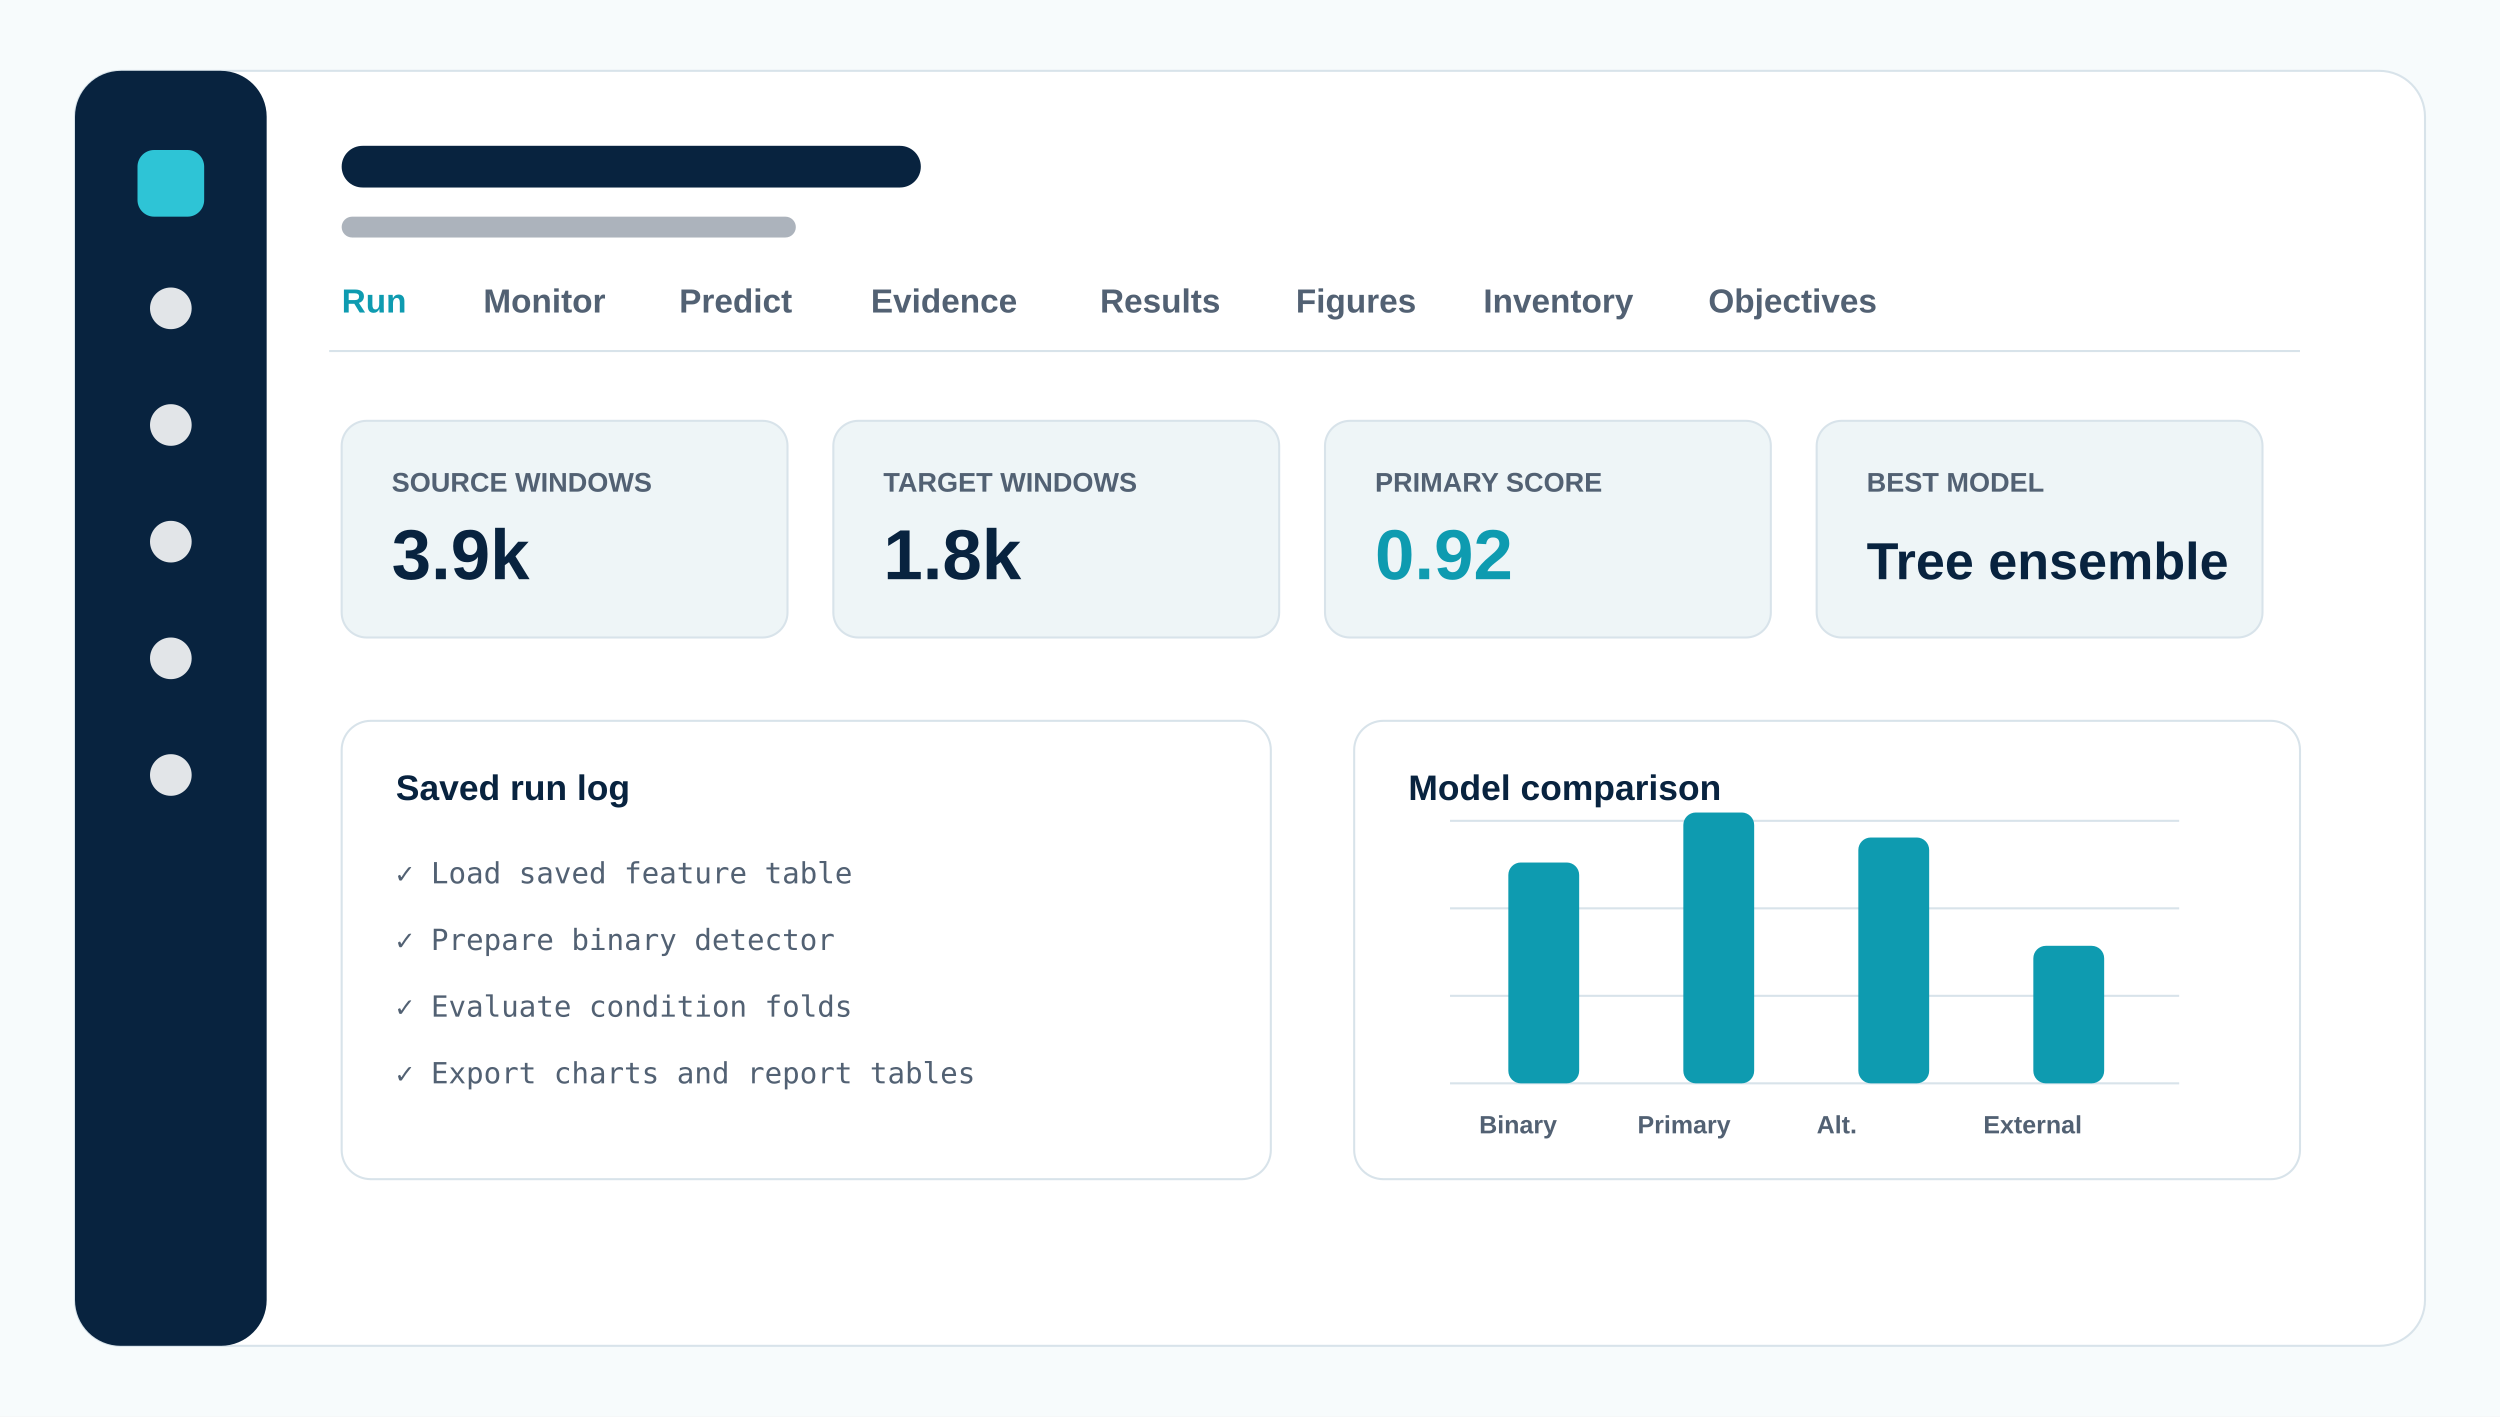
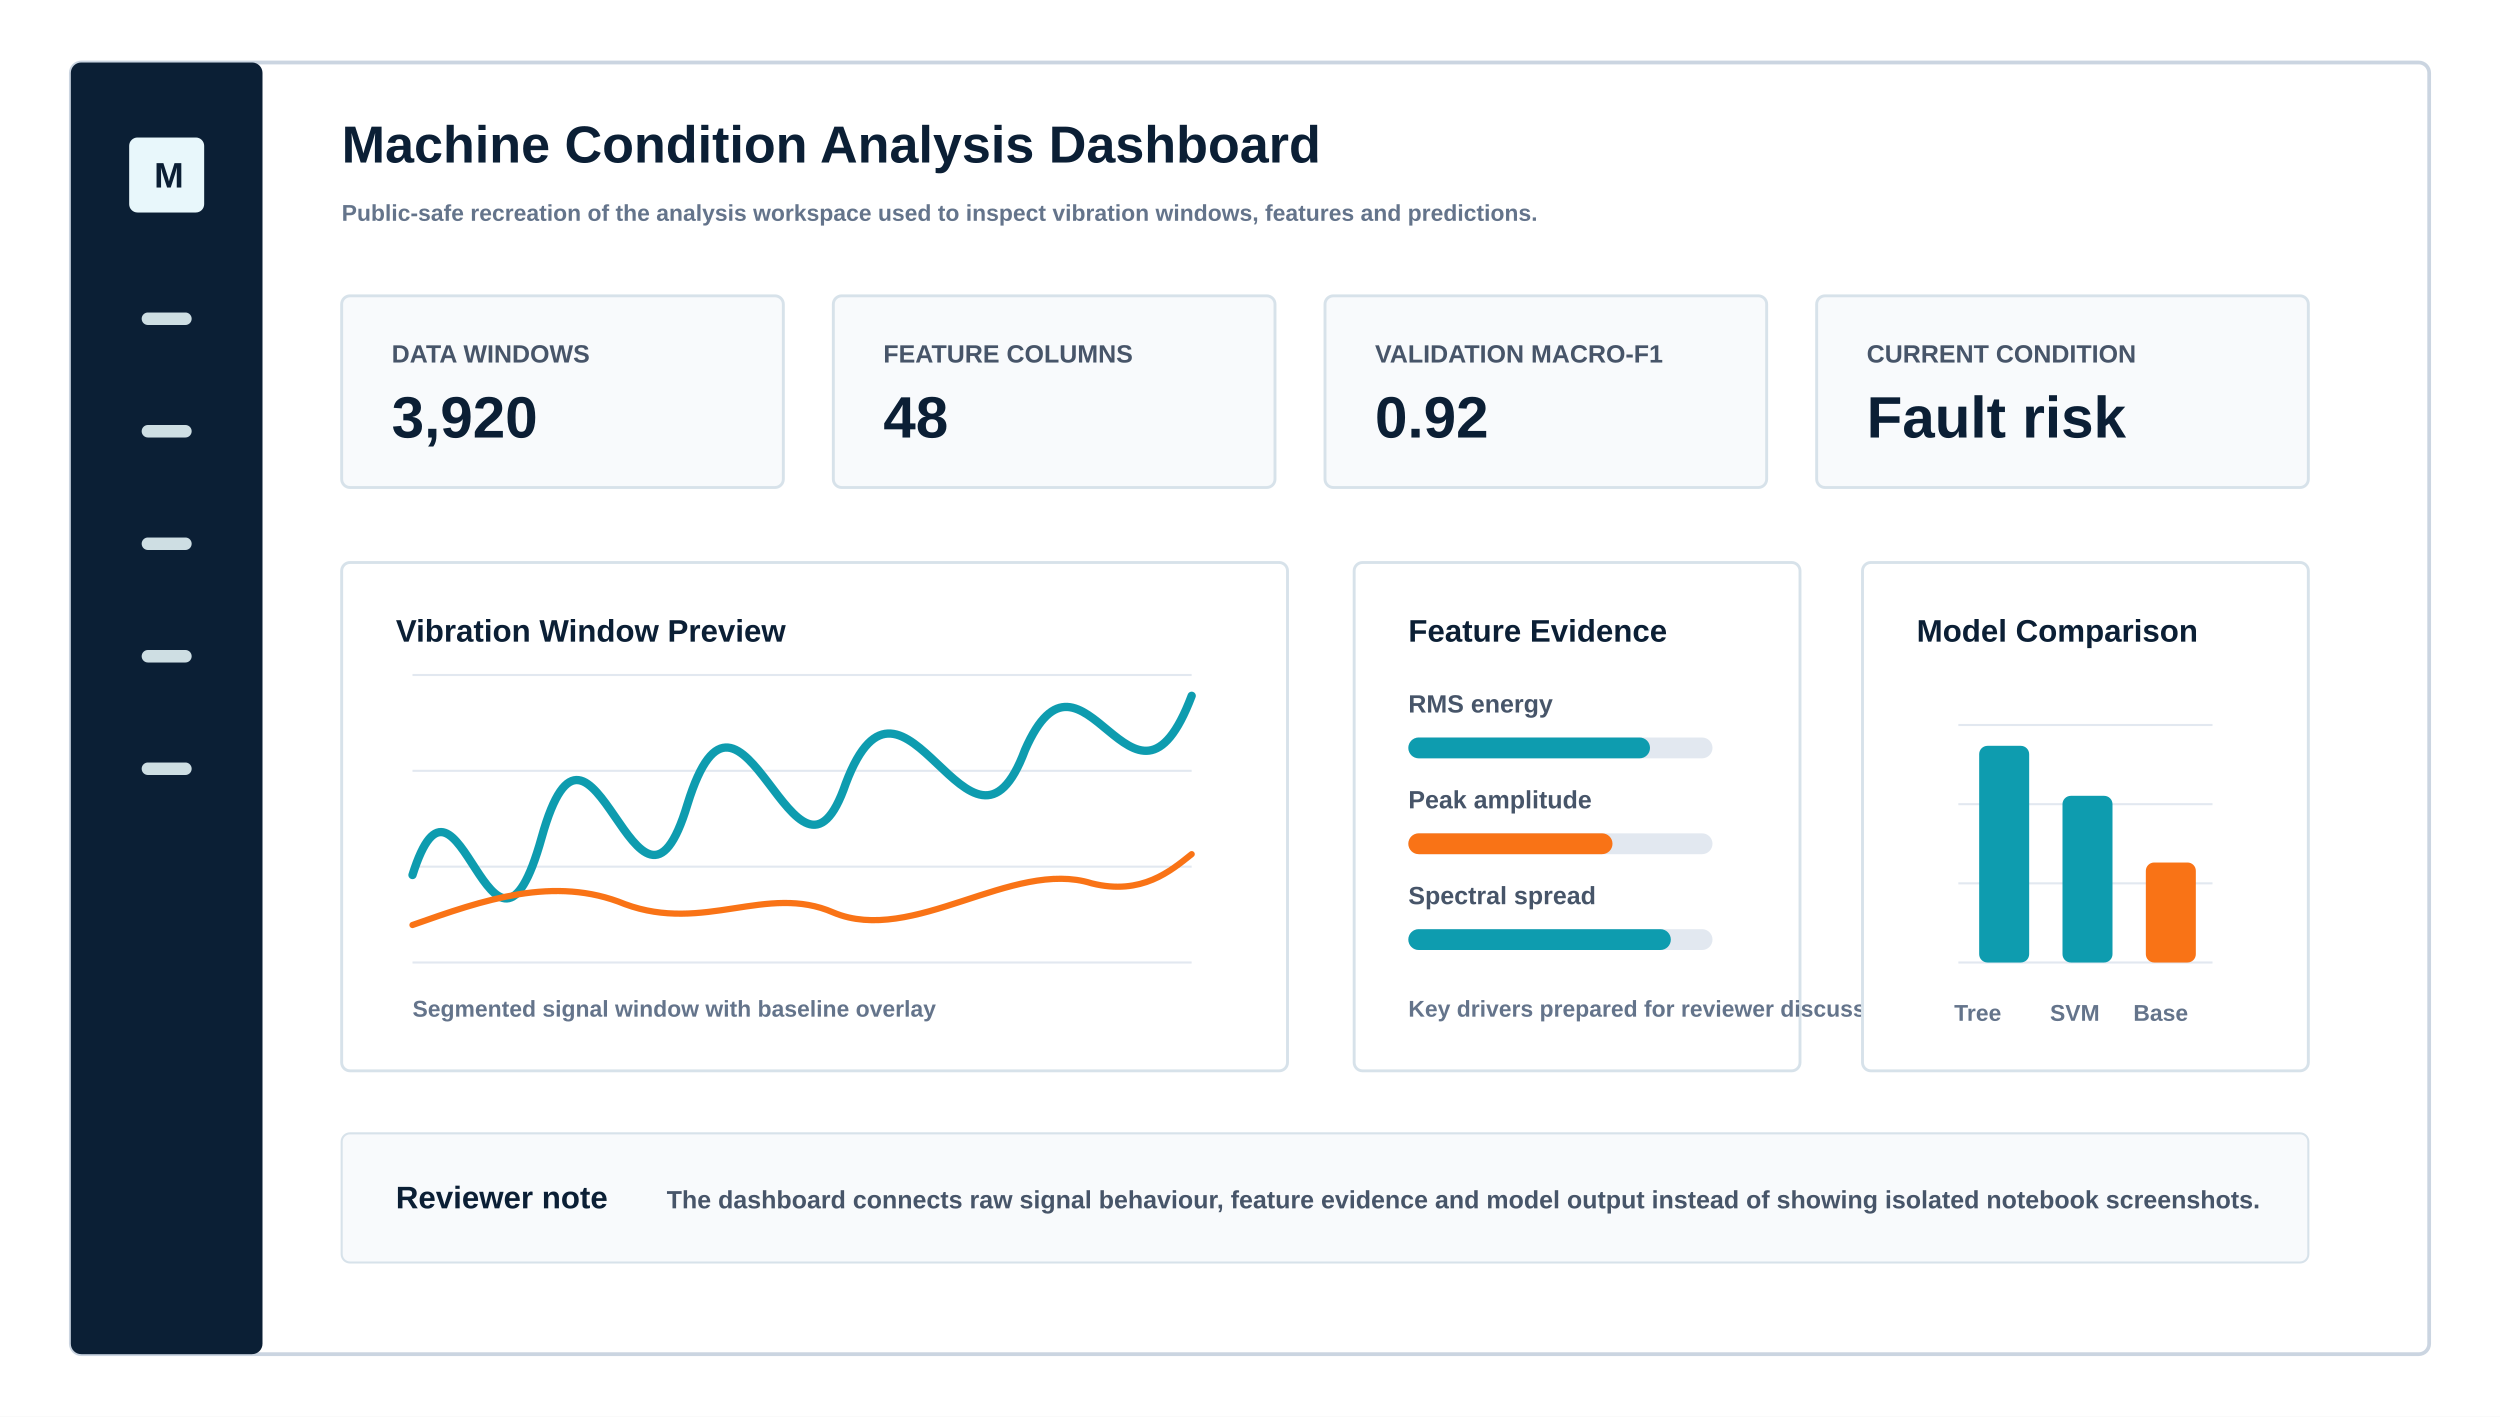
- <svg xmlns="http://www.w3.org/2000/svg" viewBox="0 0 1200 680" role="img">
-   <rect width="1200" height="680" fill="#f7fbfc" />
-   <rect x="36" y="34" width="1128" height="612" rx="22" fill="#ffffff" stroke="#d8e3ea" />
-   <rect x="36" y="34" width="92" height="612" rx="22" fill="#08233f" />
-   <rect x="66" y="72" width="32" height="32" rx="8" fill="#2ec4d6" />
-   <g fill="#ffffff" opacity=".88">
-     <circle cx="82" cy="148" r="10" />
-     <circle cx="82" cy="204" r="10" />
-     <circle cx="82" cy="260" r="10" />
-     <circle cx="82" cy="316" r="10" />
-     <circle cx="82" cy="372" r="10" />
+ <svg xmlns="http://www.w3.org/2000/svg" width="1200" height="680" viewBox="0 0 1200 680" role="img" aria-labelledby="title desc">
+   <defs>
+     <style>
+       .title { font-family: Arial, Helvetica, sans-serif; font-size: 25px; font-weight: 700; fill: #0b1f35; }
+       .small { font-family: Arial, Helvetica, sans-serif; font-size: 11px; font-weight: 700; fill: #64748b; }
+       .label { font-family: Arial, Helvetica, sans-serif; font-size: 12px; font-weight: 700; fill: #475569; }
+       .value { font-family: Arial, Helvetica, sans-serif; font-size: 28px; font-weight: 700; fill: #0b1f35; }
+       .head { font-family: Arial, Helvetica, sans-serif; font-size: 15px; font-weight: 700; fill: #0b1f35; }
+       .copy { font-family: Arial, Helvetica, sans-serif; font-size: 12px; font-weight: 600; fill: #475569; }
+       .shell { fill: #ffffff; stroke: #cbd5e1; stroke-width: 1.8; }
+       .nav { fill: #0b1f35; }
+       .card { fill: #ffffff; stroke: #d7e2ea; stroke-width: 1.4; }
+       .soft { fill: #f8fafc; stroke: #d7e2ea; stroke-width: 1.4; }
+       .accent { fill: #0e9caf; }
+       .orange { fill: #f97316; }
+       .grid { stroke: #e2e8f0; stroke-width: 1; }
+       .line { fill: none; stroke: #0e9caf; stroke-width: 4; stroke-linecap: round; stroke-linejoin: round; }
+       .line2 { fill: none; stroke: #f97316; stroke-width: 3; stroke-linecap: round; stroke-linejoin: round; }
+     </style>
+   </defs>
+   <rect width="1200" height="680" fill="#ffffff" />
+   <rect x="34" y="30" width="1132" height="620" rx="5" class="shell" />
+   <rect x="34" y="30" width="92" height="620" rx="5" class="nav" />
+   <rect x="62" y="66" width="36" height="36" rx="4" fill="#e8f7fb" />
+   <text x="74" y="90" font-family="Arial, Helvetica, sans-serif" font-size="17" font-weight="700" fill="#0b1f35">M</text>
+   <g fill="#e8f7fb" opacity="0.88">
+     <rect x="68" y="150" width="24" height="6" rx="3" />
+     <rect x="68" y="204" width="24" height="6" rx="3" />
+     <rect x="68" y="258" width="24" height="6" rx="3" />
+     <rect x="68" y="312" width="24" height="6" rx="3" />
+     <rect x="68" y="366" width="24" height="6" rx="3" />
  </g>
-   <rect x="164" y="70" width="278" height="20" rx="10" fill="#08233f" />
-   <rect x="164" y="104" width="218" height="10" rx="5" fill="#526173" opacity=".48" />
-   <g font-family="Segoe UI, Arial, sans-serif" font-size="16" font-weight="700">
-     <text x="164" y="150" fill="#0e9bb0">Run</text>
-     <text x="232" y="150" fill="#526173">Monitor</text>
-     <text x="326" y="150" fill="#526173">Predict</text>
-     <text x="418" y="150" fill="#526173">Evidence</text>
-     <text x="528" y="150" fill="#526173">Results</text>
-     <text x="622" y="150" fill="#526173">Figures</text>
-     <text x="712" y="150" fill="#526173">Inventory</text>
-     <text x="820" y="150" fill="#526173">Objectives</text>
+   <text x="164" y="78" class="title">Machine Condition Analysis Dashboard</text>
+   <text x="164" y="106" class="small">Public-safe recreation of the analysis workspace used to inspect vibration windows, features and predictions.</text>
+   <rect x="164" y="142" width="212" height="92" rx="4" class="soft" />
+   <text x="188" y="174" class="label">DATA WINDOWS</text>
+   <text x="188" y="210" class="value">3,920</text>
+   <rect x="400" y="142" width="212" height="92" rx="4" class="soft" />
+   <text x="424" y="174" class="label">FEATURE COLUMNS</text>
+   <text x="424" y="210" class="value">48</text>
+   <rect x="636" y="142" width="212" height="92" rx="4" class="soft" />
+   <text x="660" y="174" class="label">VALIDATION MACRO-F1</text>
+   <text x="660" y="210" class="value">0.92</text>
+   <rect x="872" y="142" width="236" height="92" rx="4" class="soft" />
+   <text x="896" y="174" class="label">CURRENT CONDITION</text>
+   <text x="896" y="210" class="value">Fault risk</text>
+   <rect x="164" y="270" width="454" height="244" rx="4" class="card" />
+   <text x="190" y="308" class="head">Vibration Window Preview</text>
+   <g class="grid">
+     <path d="M198 462H572" />
+     <path d="M198 416H572" />
+     <path d="M198 370H572" />
+     <path d="M198 324H572" />
  </g>
-   <rect x="158" y="168" width="946" height="1" fill="#d8e3ea" />
-   <g>
-     <rect x="164" y="202" width="214" height="104" rx="12" fill="#eef5f7" stroke="#d8e3ea" />
-     <rect x="400" y="202" width="214" height="104" rx="12" fill="#eef5f7" stroke="#d8e3ea" />
-     <rect x="636" y="202" width="214" height="104" rx="12" fill="#eef5f7" stroke="#d8e3ea" />
-     <rect x="872" y="202" width="214" height="104" rx="12" fill="#eef5f7" stroke="#d8e3ea" />
+   <path d="M198 420C220 350 236 488 260 402C284 316 306 466 330 386C356 302 382 446 406 376C434 302 466 430 492 360C520 296 544 408 572 334" class="line" />
+   <path d="M198 444C232 432 266 420 300 434C338 448 368 424 400 438C438 454 486 412 524 424C548 430 562 418 572 410" class="line2" />
+   <text x="198" y="488" class="small">Segmented signal window with baseline overlay</text>
+   <rect x="650" y="270" width="214" height="244" rx="4" class="card" />
+   <text x="676" y="308" class="head">Feature Evidence</text>
+   <text x="676" y="342" class="copy">RMS energy</text>
+   <rect x="676" y="354" width="146" height="10" rx="5" fill="#e2e8f0" />
+   <rect x="676" y="354" width="116" height="10" rx="5" class="accent" />
+   <text x="676" y="388" class="copy">Peak amplitude</text>
+   <rect x="676" y="400" width="146" height="10" rx="5" fill="#e2e8f0" />
+   <rect x="676" y="400" width="98" height="10" rx="5" class="orange" />
+   <text x="676" y="434" class="copy">Spectral spread</text>
+   <rect x="676" y="446" width="146" height="10" rx="5" fill="#e2e8f0" />
+   <rect x="676" y="446" width="126" height="10" rx="5" class="accent" />
+   <text x="676" y="488" class="small">Key drivers prepared for reviewer discussion</text>
+   <rect x="894" y="270" width="214" height="244" rx="4" class="card" />
+   <text x="920" y="308" class="head">Model Comparison</text>
+   <g class="grid">
+     <path d="M940 462H1062" />
+     <path d="M940 424H1062" />
+     <path d="M940 386H1062" />
+     <path d="M940 348H1062" />
  </g>
-   <g font-family="Segoe UI, Arial, sans-serif">
-     <text x="188" y="236" fill="#526173" font-size="13" font-weight="700">SOURCE WINDOWS</text>
-     <text x="188" y="278" fill="#08233f" font-size="34" font-weight="900">3.9k</text>
-     <text x="424" y="236" fill="#526173" font-size="13" font-weight="700">TARGET WINDOWS</text>
-     <text x="424" y="278" fill="#08233f" font-size="34" font-weight="900">1.8k</text>
-     <text x="660" y="236" fill="#526173" font-size="13" font-weight="700">PRIMARY SCORE</text>
-     <text x="660" y="278" fill="#0e9bb0" font-size="34" font-weight="900">0.92</text>
-     <text x="896" y="236" fill="#526173" font-size="13" font-weight="700">BEST MODEL</text>
-     <text x="896" y="278" fill="#08233f" font-size="25" font-weight="900">Tree ensemble</text>
-   </g>
-   <rect x="164" y="346" width="446" height="220" rx="14" fill="#ffffff" stroke="#d8e3ea" />
-   <text x="190" y="384" fill="#08233f" font-family="Segoe UI, Arial, sans-serif" font-size="17" font-weight="900">Saved run log</text>
-   <g font-family="Consolas, monospace" font-size="14" fill="#526173">
-     <text x="190" y="424">✓ Load saved feature table</text>
-     <text x="190" y="456">✓ Prepare binary detector</text>
-     <text x="190" y="488">✓ Evaluate condition folds</text>
-     <text x="190" y="520">✓ Export charts and report tables</text>
-   </g>
-   <rect x="650" y="346" width="454" height="220" rx="14" fill="#ffffff" stroke="#d8e3ea" />
-   <text x="676" y="384" fill="#08233f" font-family="Segoe UI, Arial, sans-serif" font-size="17" font-weight="900">Model comparison</text>
-   <g stroke="#d8e3ea">
-     <path d="M696 520h350M696 478h350M696 436h350M696 394h350" />
-   </g>
-   <g fill="#0e9bb0">
-     <rect x="724" y="414" width="34" height="106" rx="6" />
-     <rect x="808" y="390" width="34" height="130" rx="6" />
-     <rect x="892" y="402" width="34" height="118" rx="6" />
-     <rect x="976" y="454" width="34" height="66" rx="6" />
-   </g>
-   <g font-family="Segoe UI, Arial, sans-serif" font-size="12" fill="#526173" font-weight="700">
-     <text x="710" y="544">Binary</text>
-     <text x="786" y="544">Primary</text>
-     <text x="872" y="544">Alt.</text>
-     <text x="952" y="544">External</text>
-   </g>
+   <rect x="950" y="358" width="24" height="104" rx="4" class="accent" />
+   <rect x="990" y="382" width="24" height="80" rx="4" class="accent" />
+   <rect x="1030" y="414" width="24" height="48" rx="4" class="orange" />
+   <text x="938" y="490" class="small">Tree</text>
+   <text x="984" y="490" class="small">SVM</text>
+   <text x="1024" y="490" class="small">Base</text>
+   <rect x="164" y="544" width="944" height="62" rx="4" fill="#f8fafc" stroke="#d7e2ea" />
+   <text x="190" y="580" class="head">Reviewer note</text>
+   <text x="320" y="580" class="copy">The dashboard connects raw signal behaviour, feature evidence and model output instead of showing isolated notebook screenshots.</text>
</svg>
